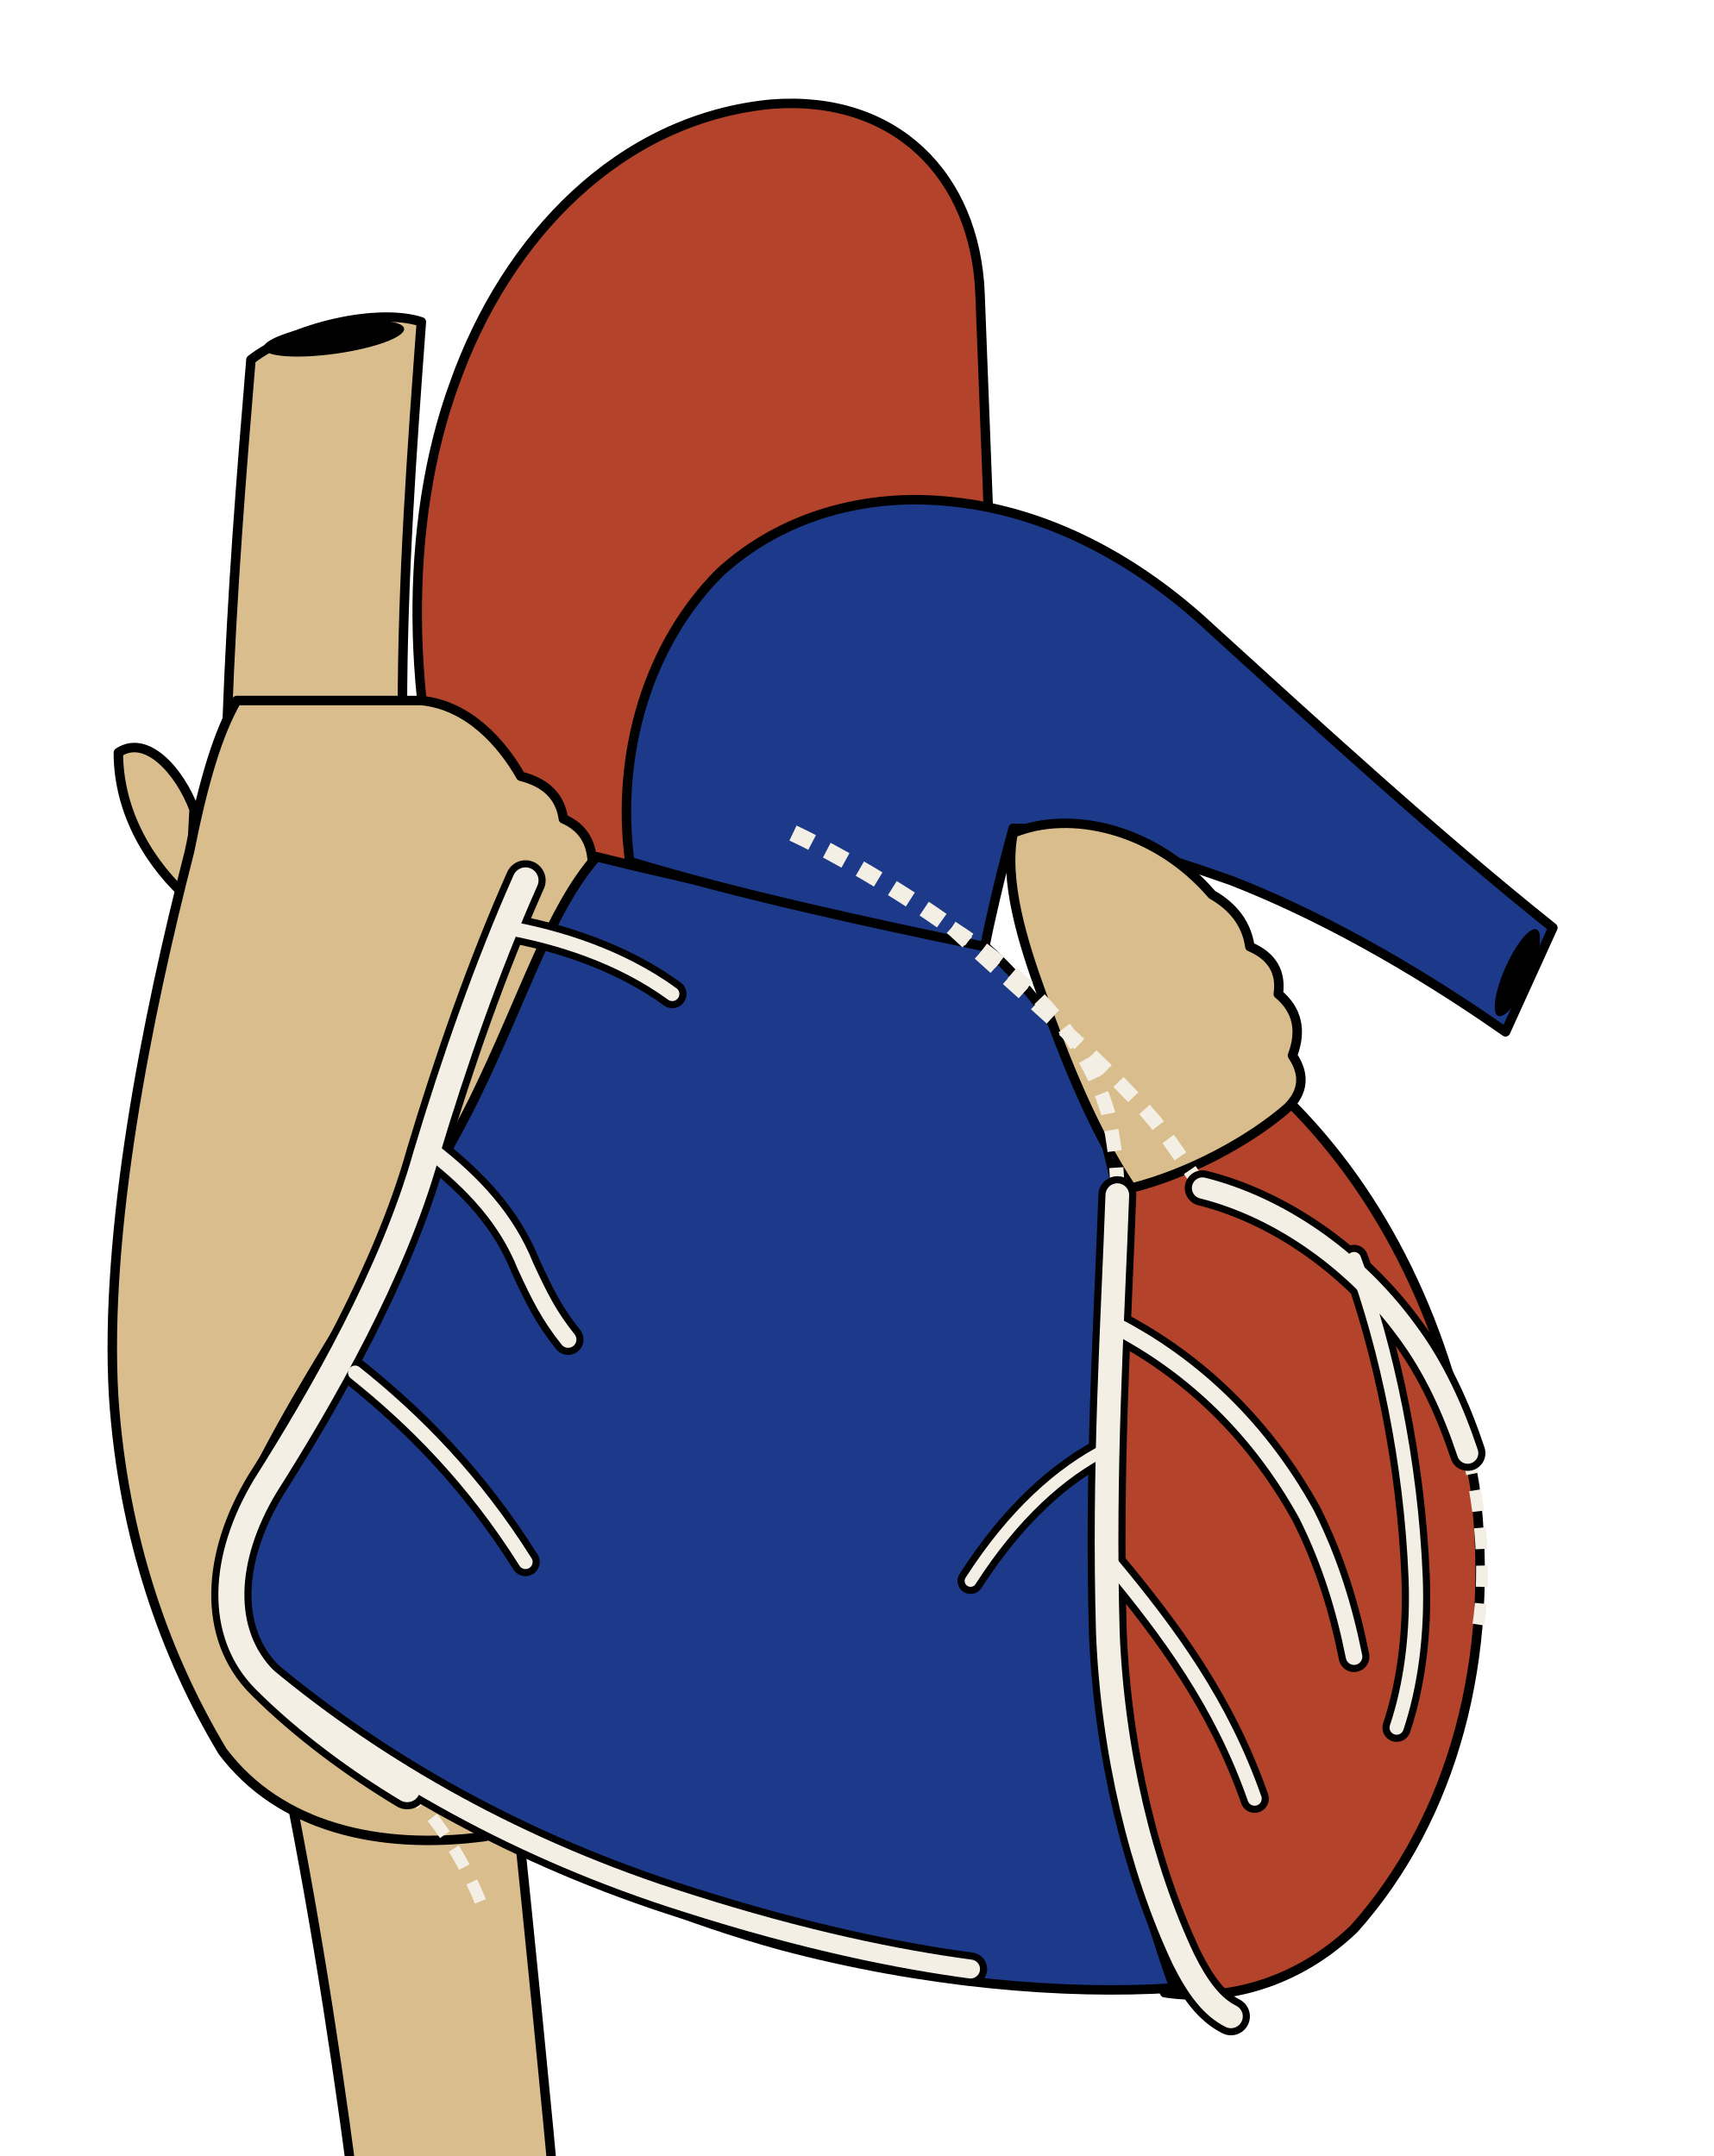
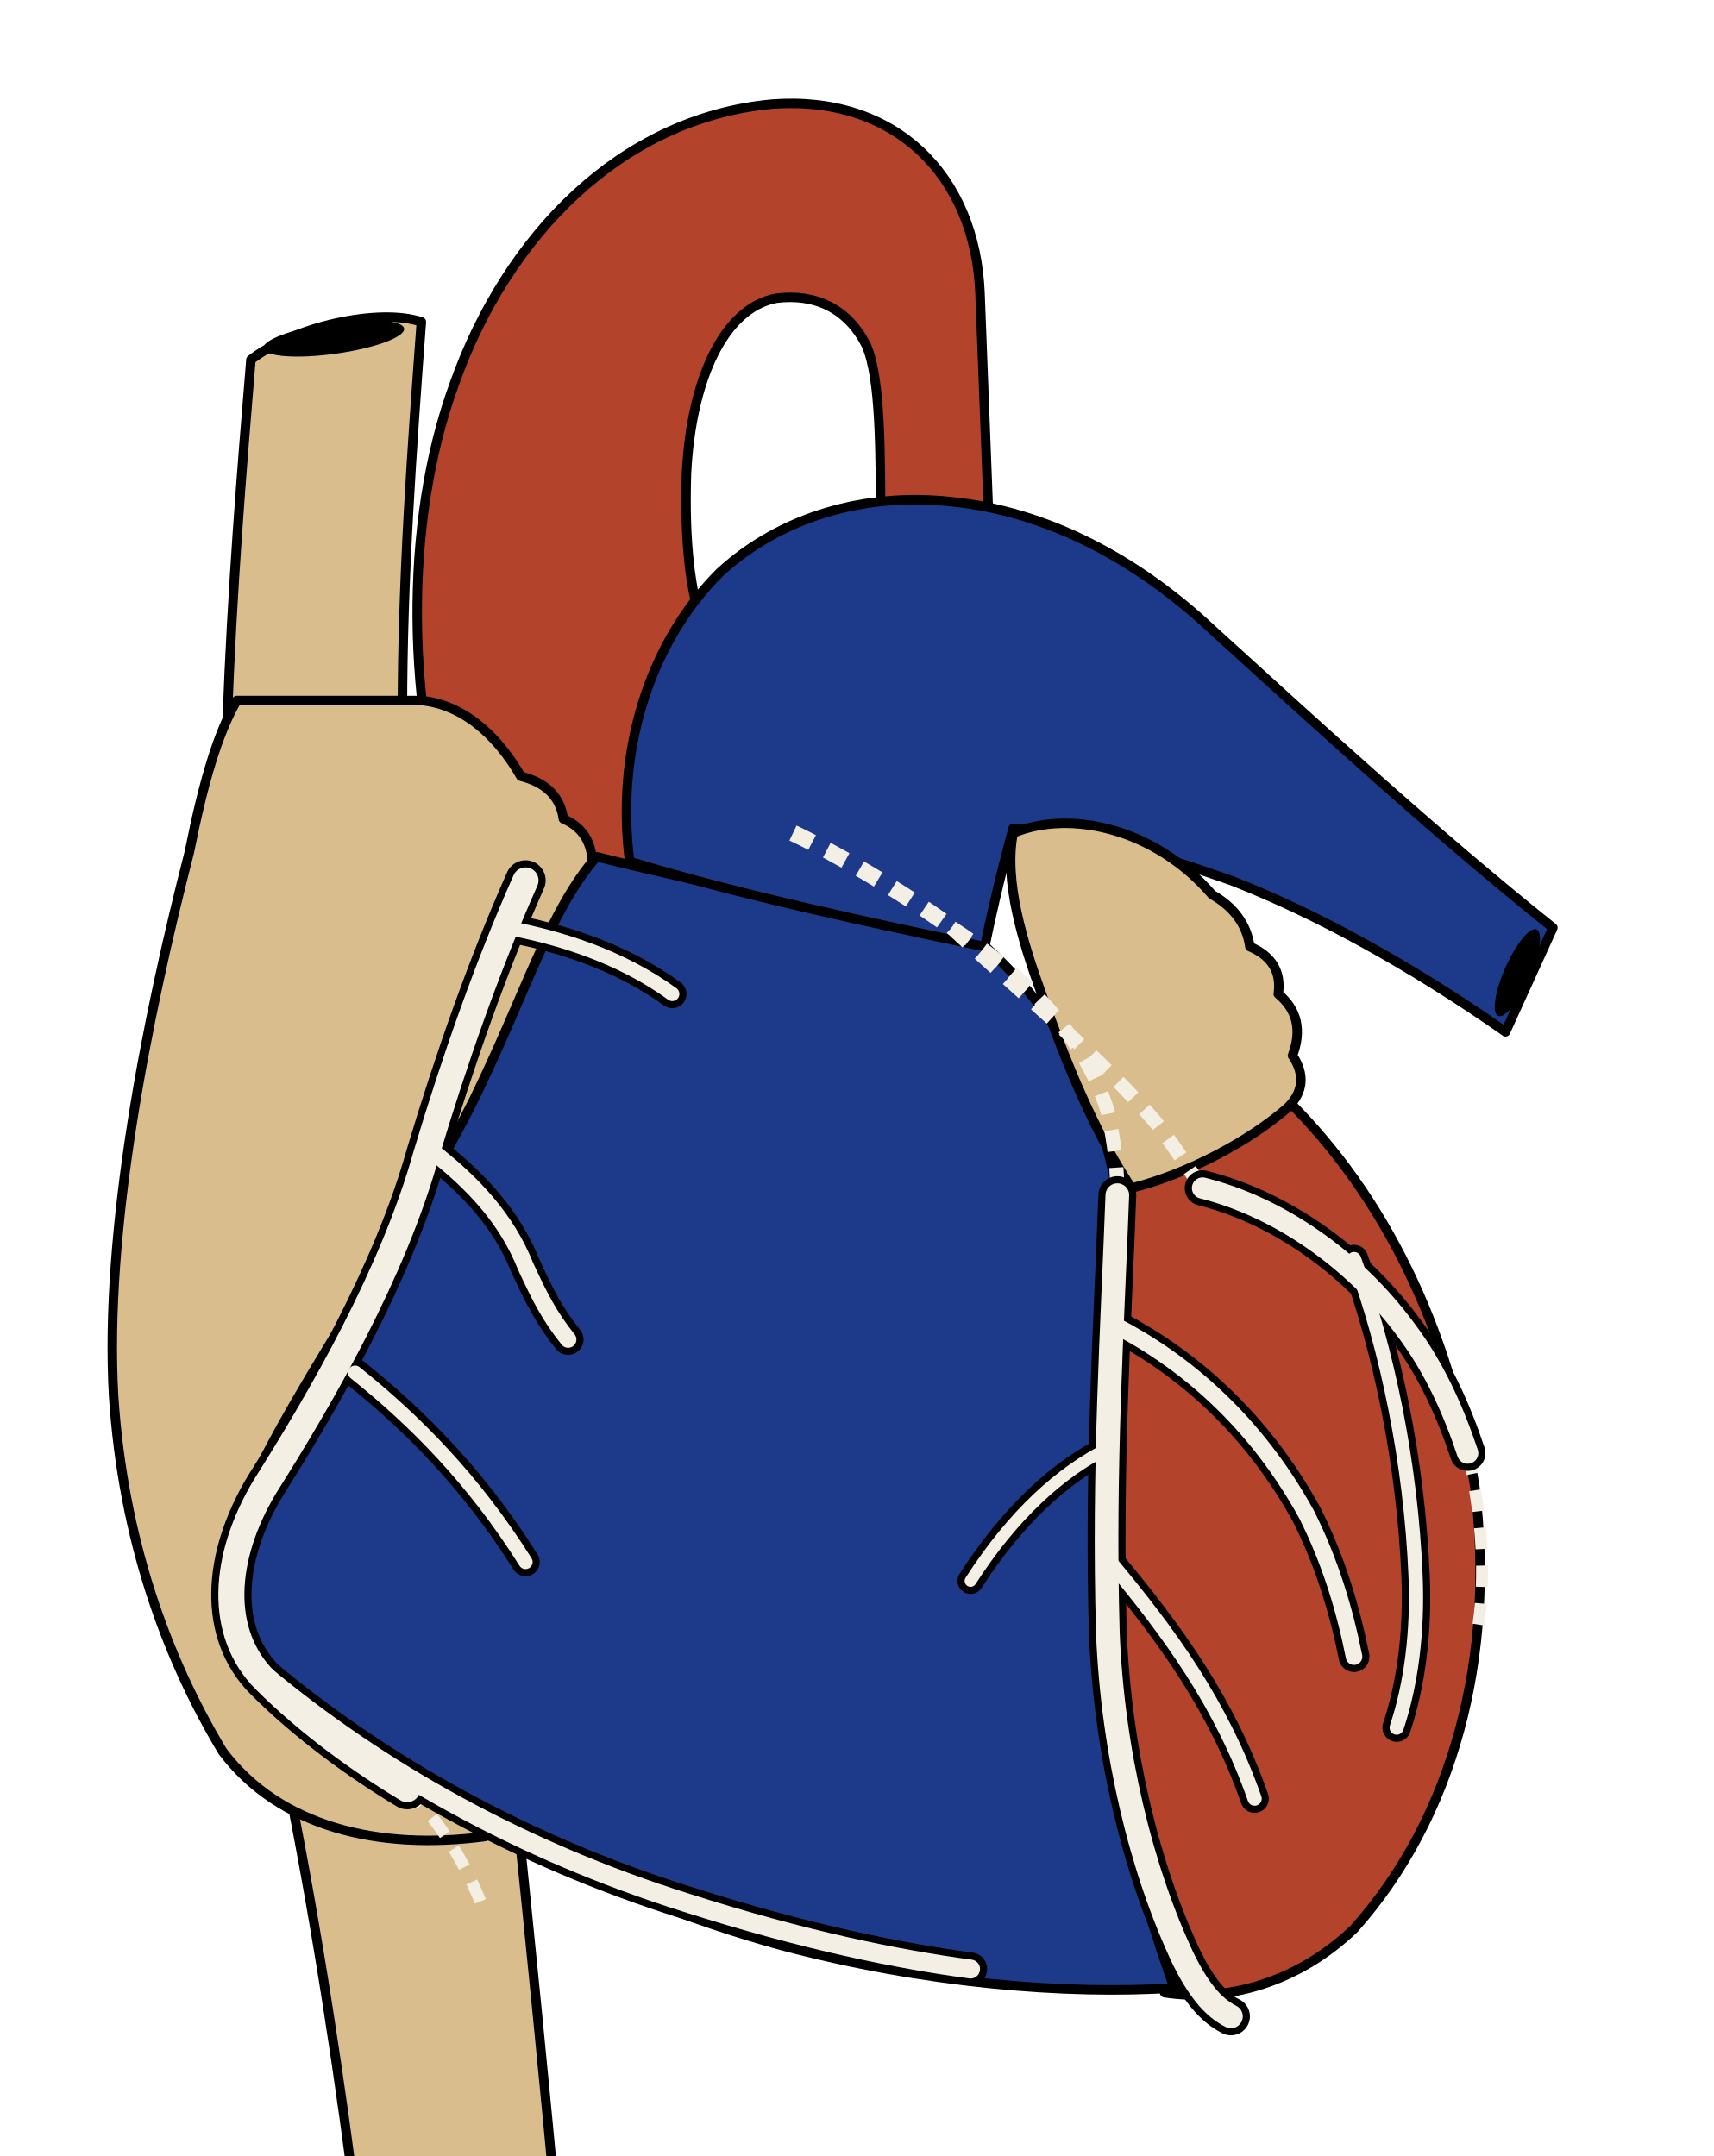
<svg xmlns="http://www.w3.org/2000/svg" viewBox="0 0 724 911">
  <g id="tissue" stroke="#000" stroke-width="4" stroke-linejoin="round">
-     <path data-part="pv" fill="#d9bd8c" d="M50,318C62,310 76,326 82,342L80,380C64,366 50,344 50,318Z" />
    <path data-part="ivc" fill="#d9bd8c" d="M122,755L218,762C224,820 230,880 236,945L152,945C144,880 134,815 122,755Z" />
    <path data-part="svc" fill="#d9bd8c" d="M106,152C124,138 160,130 178,136C174,190 170,245 170,300L96,304C98,250 102,200 106,152Z" />
-     <path data-part="aorta" fill="#b4432b" d="M192,362C172,300 170,222 192,162C214,100 262,50 326,44C378,40 412,74 414,124L418,228L300,250L268,366Z" />
+     <path data-part="aorta" fill="#b4432b" d="M192,362C172,300 170,222 192,162C214,100 262,50 326,44C378,40 412,74 414,124L418,228L372,226C372,190 372,160 366,146C358,130 344,124 328,126C306,130 292,160 290,200C289,230 292,250 296,262L268,366Z" />
    <path data-part="ra" fill="#d9bd8c" d="M100,296L178,296C198,298 212,314 220,328Q236,332 238,346Q252,352 250,370C215,450 175,540 140,610C150,680 175,740 205,776C160,782 118,772 94,740C70,700 52,650 48,590C44,520 62,430 80,360C86,330 92,310 100,296Z" />
    <path data-part="lv" fill="#b4432b" d="M440,505C480,505 520,484 545,466C584,505 612,560 623,628C632,700 614,768 572,815C548,838 518,846 492,842C478,808 440,760 440,700Z" />
    <path data-part="rv" fill="#1d3a8a" d="M252,362C232,385 222,420 200,465C170,525 120,590 97,648C88,675 100,700 130,722C180,760 250,800 330,822C390,838 450,843 496,840C482,800 470,760 470,700C468,630 474,560 472,505C464,458 444,424 414,398C360,386 300,374 252,362Z" />
    <path data-part="pa" fill="#1d3a8a" d="M266,364C260,318 274,272 304,242C330,218 366,208 402,212C442,216 480,236 512,266C556,306 606,352 656,392L636,436C596,408 556,386 520,372C486,360 452,350 428,350C422,372 418,390 416,400C368,390 312,378 266,364Z" />
    <path data-part="la" fill="#d9bd8c" d="M428,352C452,342 488,350 512,378Q526,386 528,400Q542,406 540,420Q552,430 546,446Q554,458 544,468C528,482 502,496 478,502C462,478 450,448 440,420C432,398 424,372 428,352Z" />
    <g fill="#000" stroke="none">
      <ellipse cx="141" cy="143" rx="30" ry="6.5" transform="rotate(-8 141 143)" />
      <ellipse cx="641" cy="411" rx="20" ry="5.5" transform="rotate(114 641 411)" />
    </g>
  </g>
  <g id="rca" fill="none" stroke-linecap="round" stroke-linejoin="round">
    <g stroke="#f4efe4" stroke-dasharray="9 7" stroke-linecap="butt">
      <path d="M172,756C186,770 196,786 204,806" stroke-width="5" />
    </g>
    <g stroke="#000">
      <path d="M150,580C175,600 200,625 222,660" stroke-width="12" />
      <path d="M182,486C200,500 214,515 222,535C228,548 232,556 240,566" stroke-width="13" />
      <path d="M214,392C236,396 262,404 284,420" stroke-width="12" />
      <path d="M112,708C160,748 220,782 290,804C340,820 380,828 410,832" stroke-width="14" />
      <path d="M222,372C206,408 192,448 180,488C166,538 136,590 112,628C94,658 92,690 112,710C130,728 152,744 172,756" stroke-width="17" />
    </g>
    <g stroke="#f4efe4">
      <path d="M150,580C175,600 200,625 222,660" stroke-width="6" />
      <path d="M182,486C200,500 214,515 222,535C228,548 232,556 240,566" stroke-width="7" />
      <path d="M214,392C236,396 262,404 284,420" stroke-width="6" />
      <path d="M112,708C160,748 220,782 290,804C340,820 380,828 410,832" stroke-width="8" />
      <path d="M222,372C206,408 192,448 180,488C166,538 136,590 112,628C94,658 92,690 112,710C130,728 152,744 172,756" stroke-width="11" />
    </g>
  </g>
  <g id="lca" fill="none" stroke-linecap="round" stroke-linejoin="round">
    <g stroke="#f4efe4" stroke-dasharray="9 7" stroke-linecap="butt">
      <path d="M335,352C352,360 380,376 402,392" stroke-width="7" />
    </g>
  </g>
  <g id="lad" fill="none" stroke-linecap="round" stroke-linejoin="round">
    <g stroke="#f4efe4" stroke-dasharray="9 7" stroke-linecap="butt">
      <path d="M402,392C430,410 458,436 468,470C471,484 472,494 472,505" stroke-width="6" />
    </g>
    <g stroke="#000">
      <path d="M468,612C448,622 428,640 410,668" stroke-width="11" />
      <path d="M469,660C494,690 516,720 530,760" stroke-width="12" />
      <path d="M471,560C500,575 530,600 552,640C562,660 568,680 572,700" stroke-width="13" />
      <path d="M472,505C470,560 466,620 468,690C470,740 482,790 500,828C506,840 512,848 520,852" stroke-width="16" />
    </g>
    <g stroke="#f4efe4">
      <path d="M468,612C448,622 428,640 410,668" stroke-width="5" />
      <path d="M469,660C494,690 516,720 530,760" stroke-width="6" />
      <path d="M471,560C500,575 530,600 552,640C562,660 568,680 572,700" stroke-width="7" />
      <path d="M472,505C470,560 466,620 468,690C470,740 482,790 500,828C506,840 512,848 520,852" stroke-width="10" />
    </g>
  </g>
  <g id="lcx" fill="none" stroke-linecap="round" stroke-linejoin="round">
    <g stroke="#f4efe4" stroke-dasharray="9 7" stroke-linecap="butt">
      <path d="M402,392C432,420 466,448 488,474C496,484 502,494 508,502" stroke-width="6" />
      <path d="M620,614C626,640 628,666 624,690" stroke-width="5" />
    </g>
    <g stroke="#000">
      <path d="M572,532C586,570 596,618 598,666C599,690 596,712 590,730" stroke-width="12" />
      <path d="M508,502C540,510 572,532 594,562C606,578 614,596 620,614" stroke-width="15" />
    </g>
    <g stroke="#f4efe4">
      <path d="M572,532C586,570 596,618 598,666C599,690 596,712 590,730" stroke-width="6" />
      <path d="M508,502C540,510 572,532 594,562C606,578 614,596 620,614" stroke-width="9" />
    </g>
  </g>
  <circle id="a-aorta" cx="330.0" cy="110.0" r="0" />
  <circle id="a-rv" cx="300.0" cy="600.0" r="0" />
  <circle id="a-lv" cx="560.0" cy="700.0" r="0" />
  <circle id="a-rca" cx="180.0" cy="488.0" r="0" />
  <circle id="a-lca" cx="370.0" cy="372.0" r="0" />
  <circle id="a-lad" cx="468.0" cy="690.0" r="0" />
  <circle id="a-lcx" cx="594.0" cy="562.0" r="0" />
  <circle id="o-rca" cx="222.0" cy="372.0" r="0" />
  <circle id="o-left" cx="335.0" cy="352.0" r="0" />
</svg>
